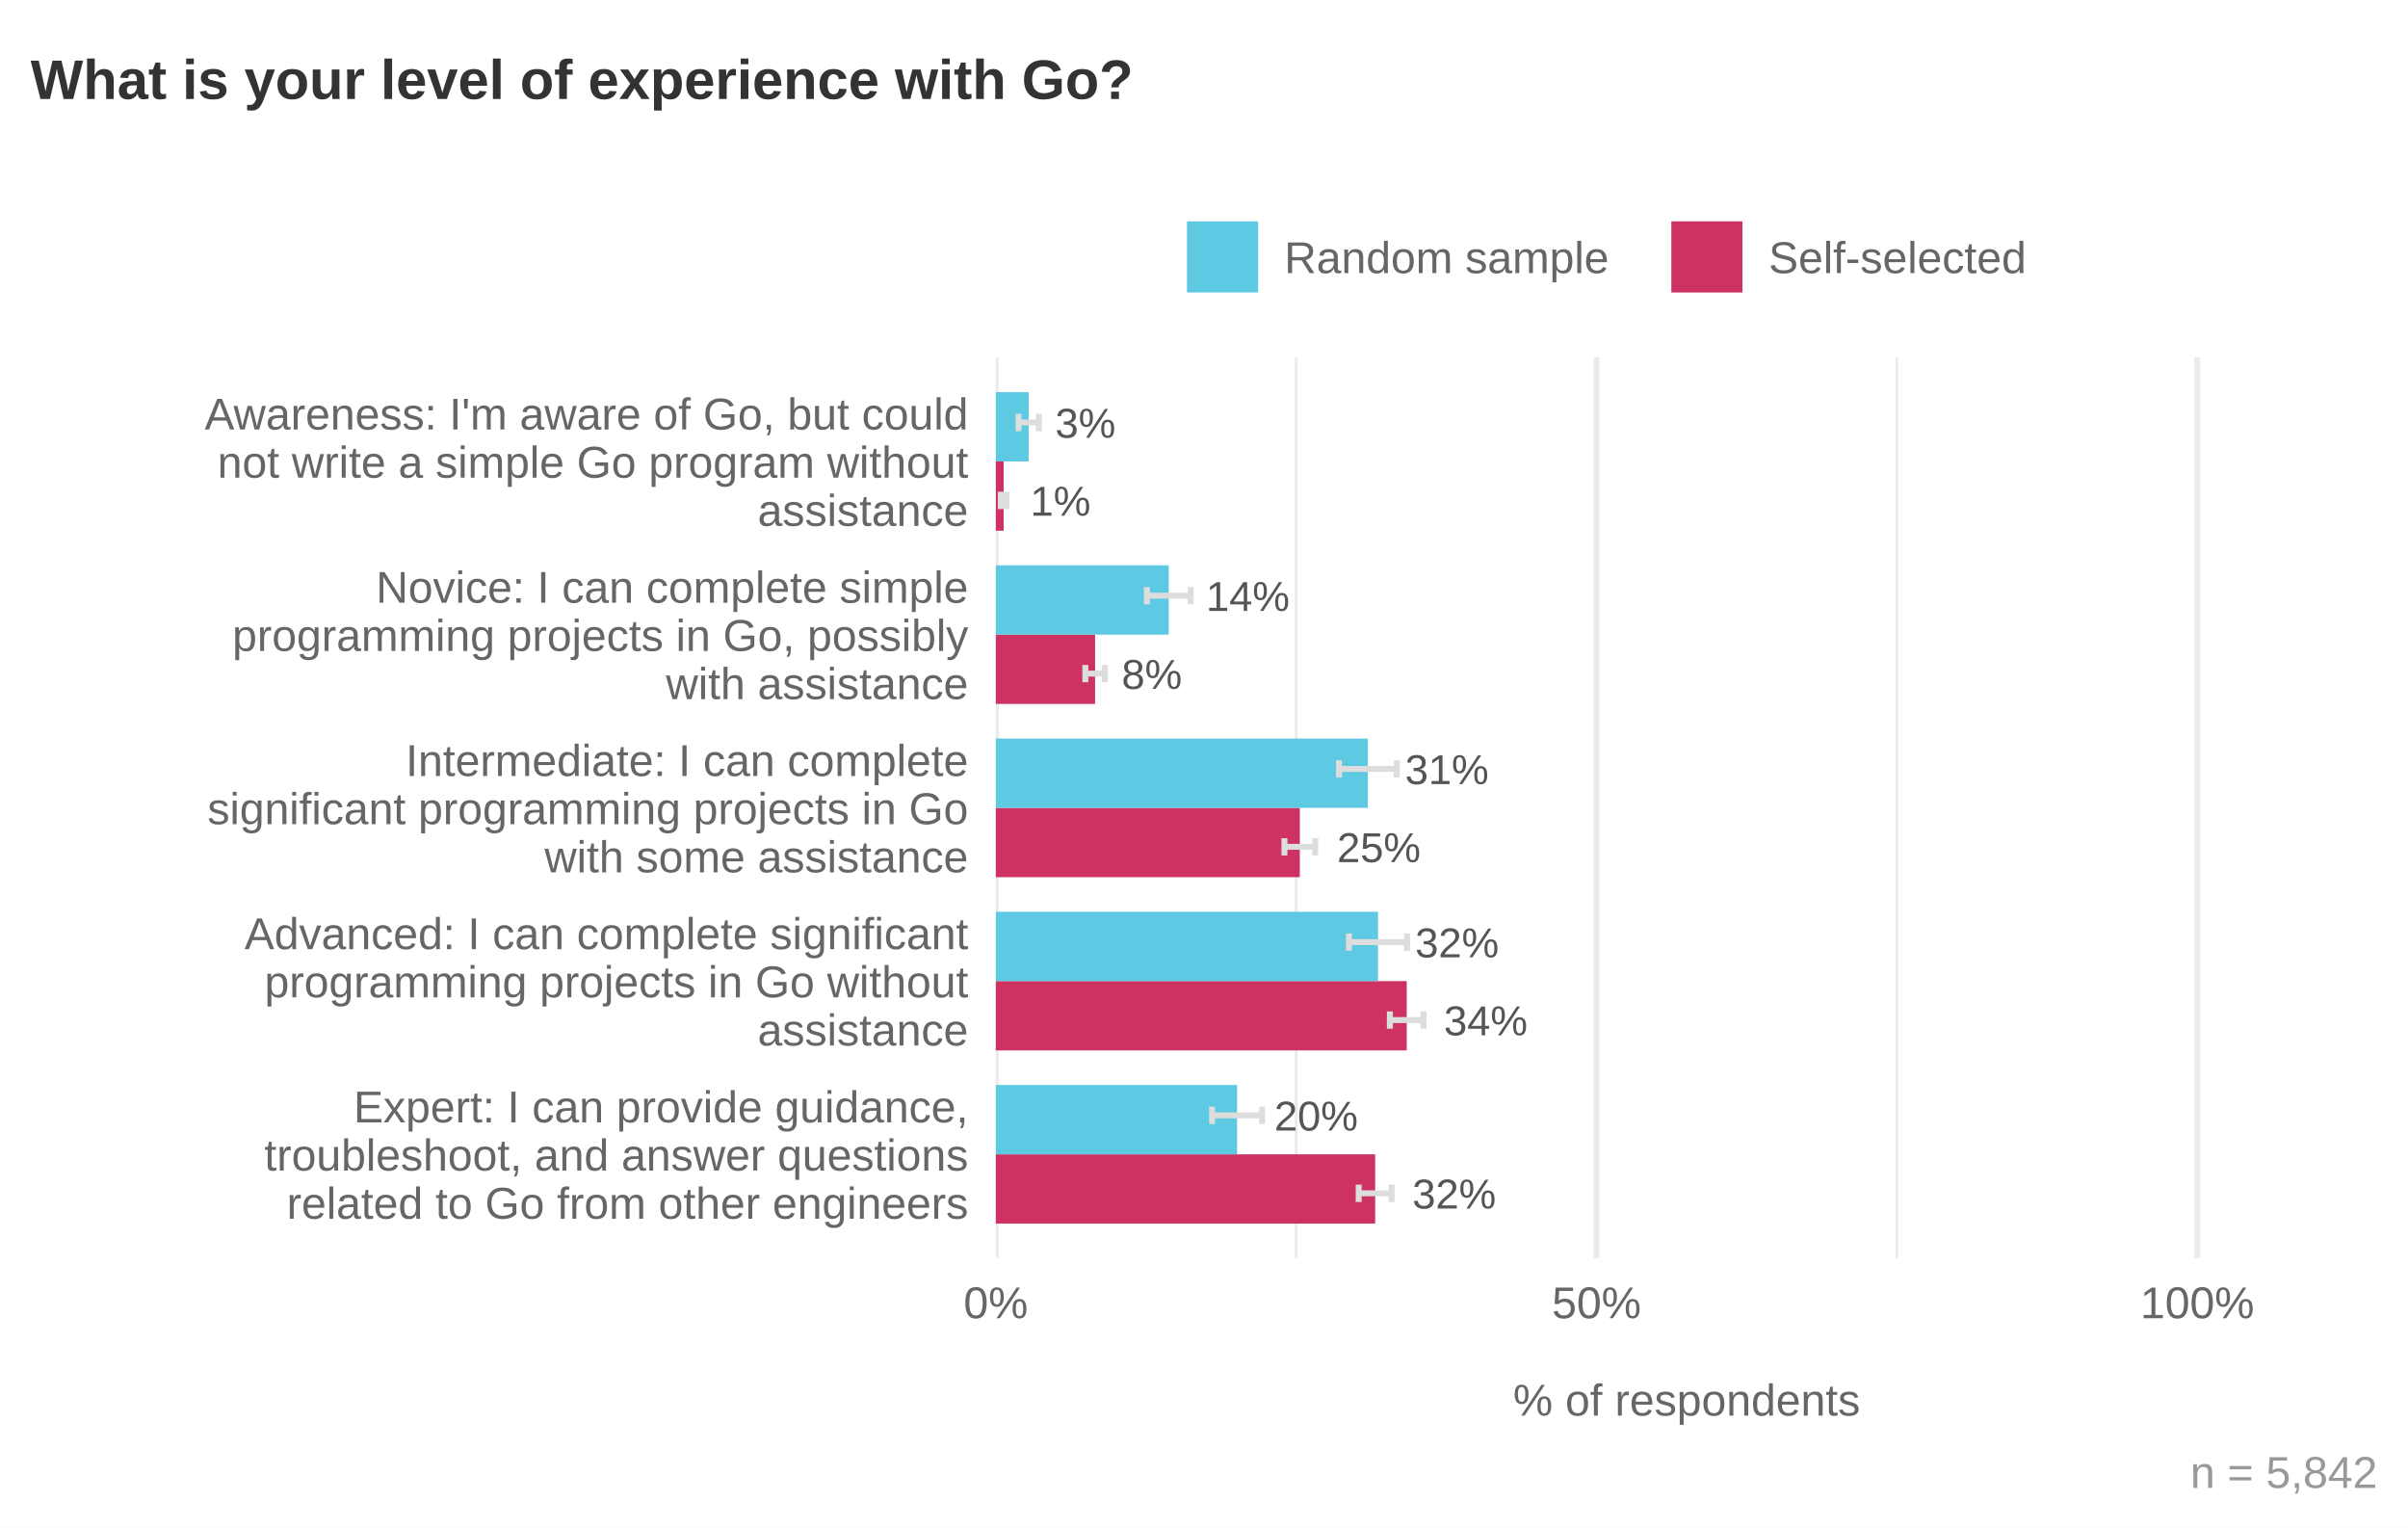
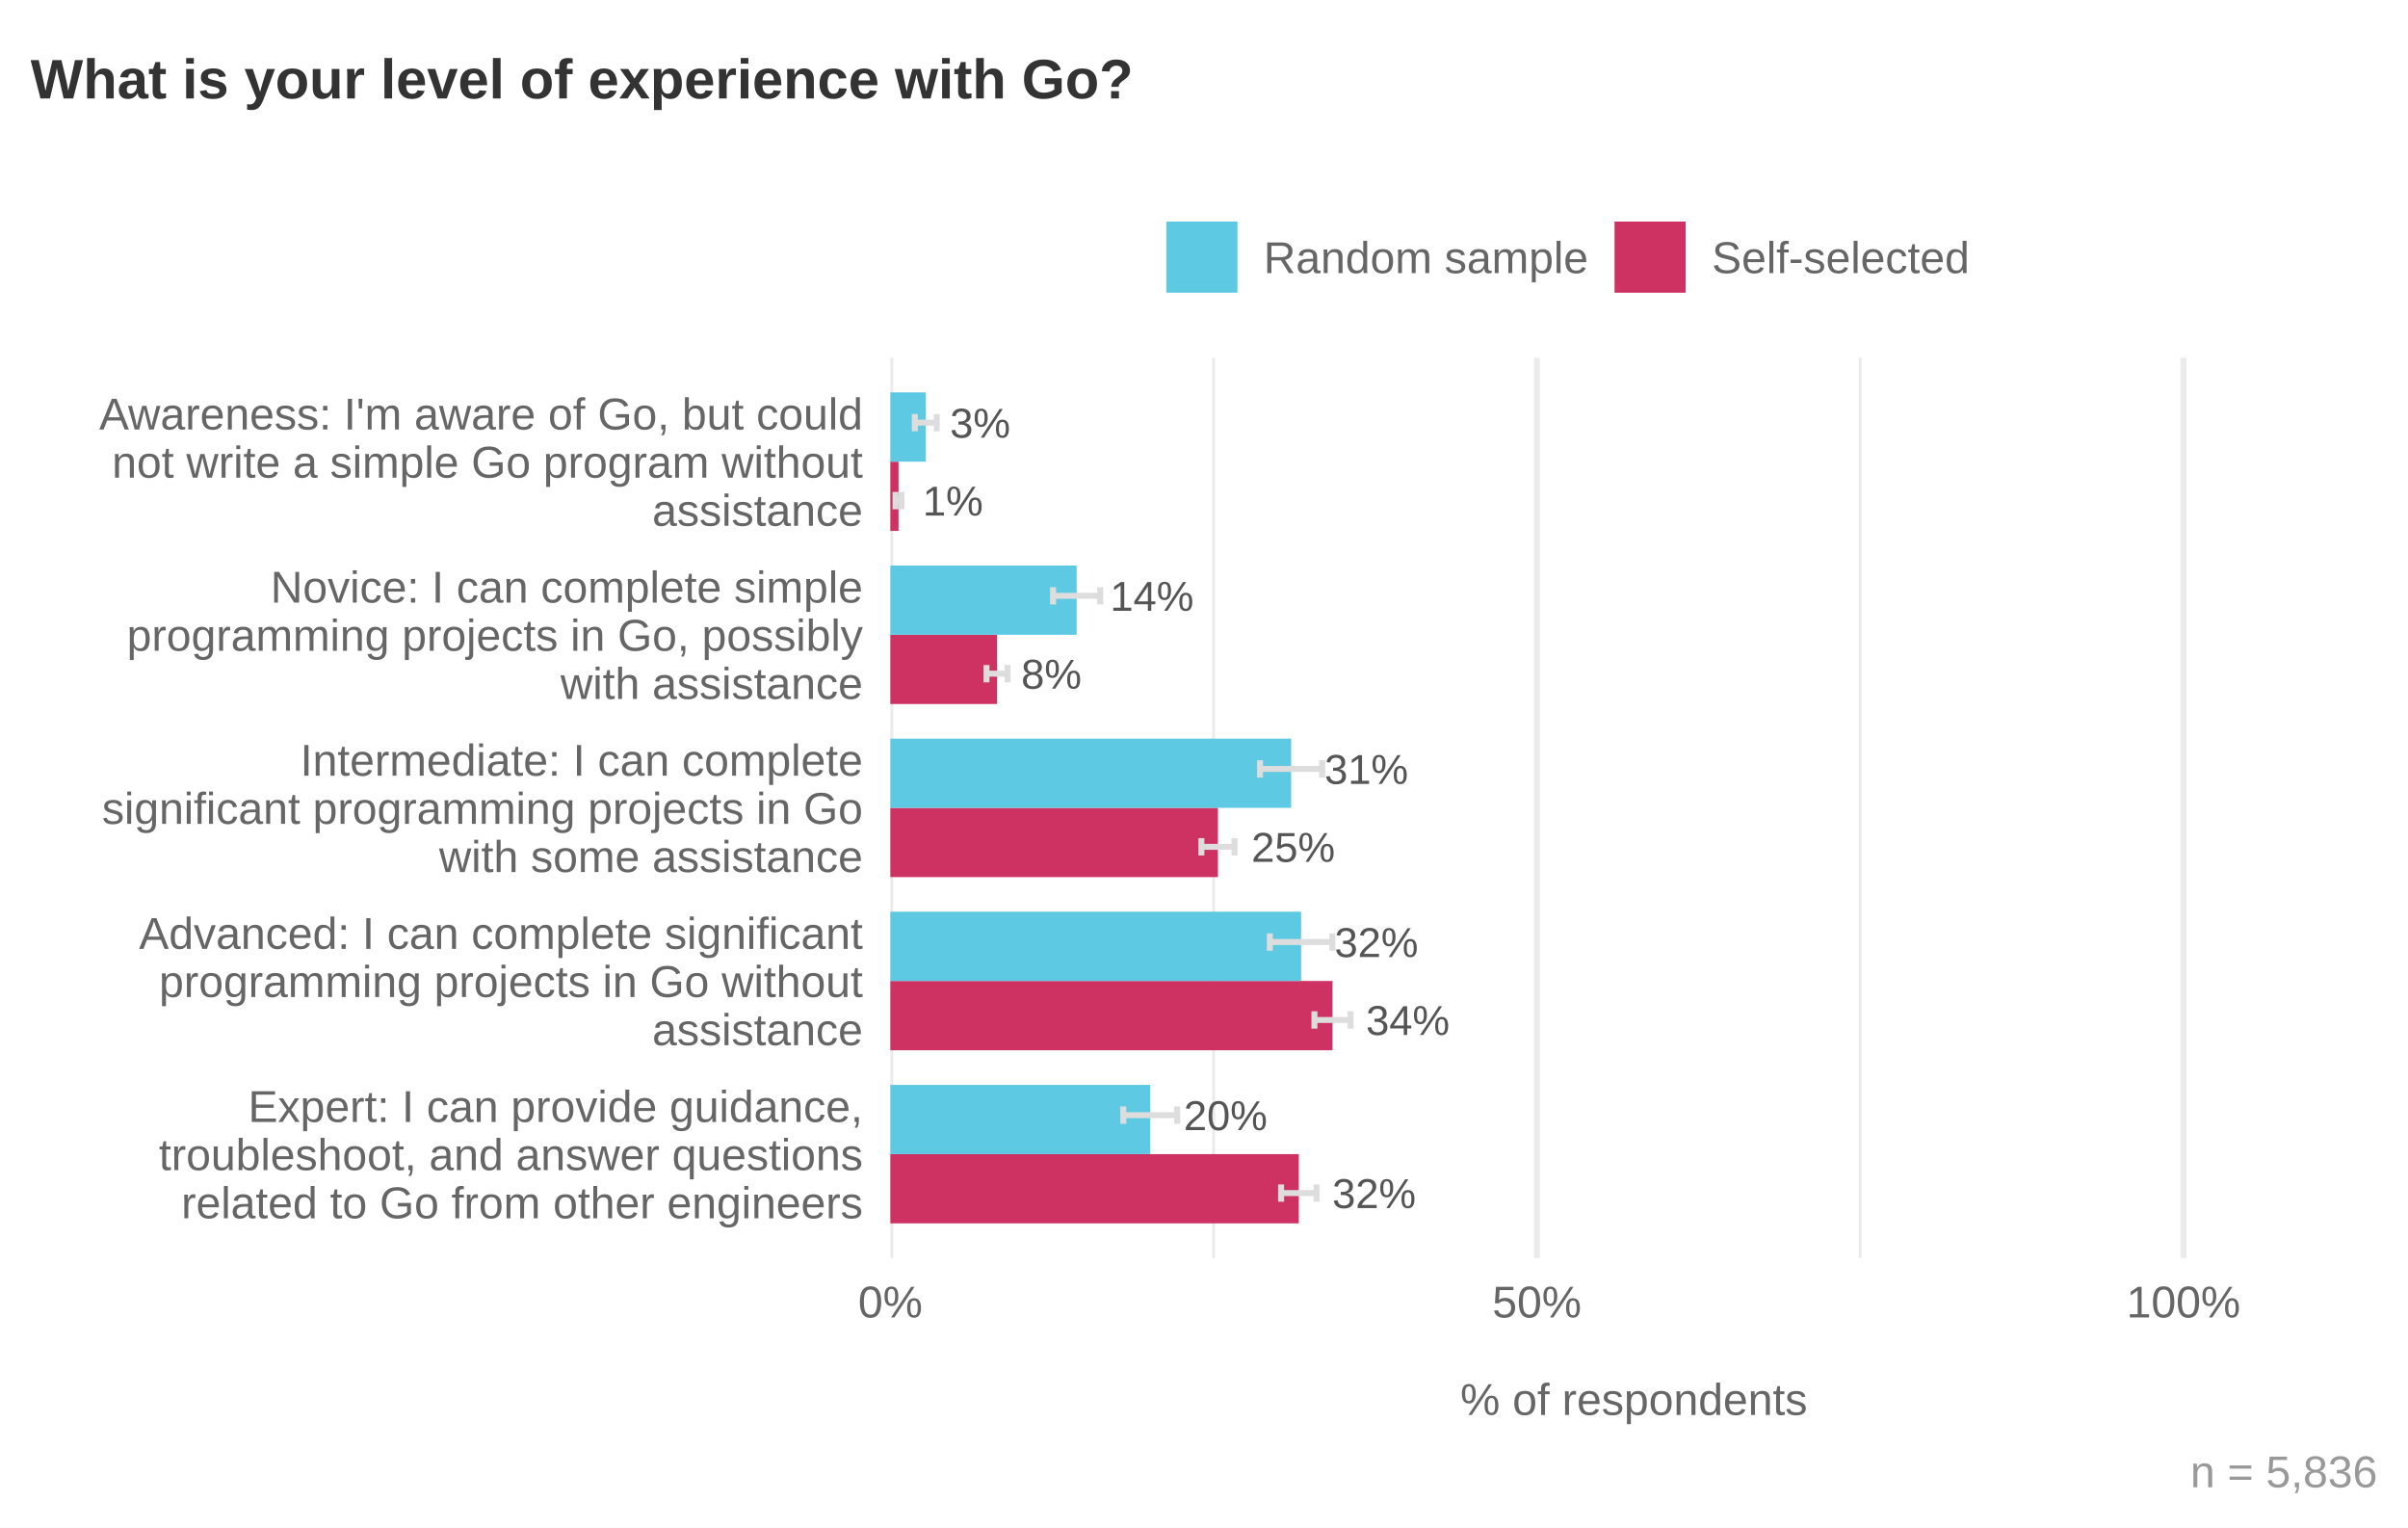
<svg xmlns="http://www.w3.org/2000/svg" class="svglite" width="432.00pt" height="274.02pt" viewBox="0 0 432.00 274.02">
  <defs>
    <style type="text/css">
    .svglite line, .svglite polyline, .svglite polygon, .svglite path, .svglite rect, .svglite circle {
      fill: none;
      stroke: #000000;
      stroke-linecap: round;
      stroke-linejoin: round;
      stroke-miterlimit: 10.00;
    }
    .svglite text {
      white-space: pre;
    }
  </style>
  </defs>
  <rect width="100%" height="100%" style="stroke: none; fill: #FFFFFF;" />
  <defs>
    <clipPath id="cpMC4wMHw0MzIuMDB8MC4wMHwyNzQuMDI=">
      <rect x="0.00" y="0.00" width="432.00" height="274.02" />
    </clipPath>
  </defs>
  <g clip-path="url(#cpMC4wMHw0MzIuMDB8MC4wMHwyNzQuMDI=)">
</g>
  <defs>
-     <clipPath id="cpMTc4LjY1fDQyNi41Mnw2NC4xMnwyMjUuNjg=">
-       <rect x="178.65" y="64.12" width="247.87" height="161.55" />
+     <clipPath id="cpMTU5LjczfDQyNi41Mnw2NC4xN3wyMjUuNjM=">
+       <rect x="159.73" y="64.17" width="266.79" height="161.47" />
    </clipPath>
  </defs>
-   <g clip-path="url(#cpMTc4LjY1fDQyNi41Mnw2NC4xMnwyMjUuNjg=)">
-     <polyline points="232.53,225.68 232.53,64.12 " style="stroke-width: 0.53; stroke: #EBEBEB; stroke-linecap: butt;" />
-     <polyline points="340.30,225.68 340.30,64.12 " style="stroke-width: 0.53; stroke: #EBEBEB; stroke-linecap: butt;" />
-     <polyline points="178.65,225.68 178.65,64.12 " style="stroke-width: 1.07; stroke: #EBEBEB; stroke-linecap: butt;" />
-     <polyline points="286.42,225.68 286.42,64.12 " style="stroke-width: 1.07; stroke: #EBEBEB; stroke-linecap: butt;" />
-     <polyline points="394.19,225.68 394.19,64.12 " style="stroke-width: 1.07; stroke: #EBEBEB; stroke-linecap: butt;" />
-     <rect x="178.65" y="82.76" width="1.41" height="12.43" style="stroke-width: 1.07; stroke: none; stroke-linecap: square; stroke-linejoin: miter; fill: #CE3262;" />
-     <rect x="178.65" y="113.83" width="17.81" height="12.43" style="stroke-width: 1.07; stroke: none; stroke-linecap: square; stroke-linejoin: miter; fill: #CE3262;" />
-     <rect x="178.65" y="144.90" width="54.54" height="12.43" style="stroke-width: 1.07; stroke: none; stroke-linecap: square; stroke-linejoin: miter; fill: #CE3262;" />
-     <rect x="178.65" y="175.97" width="73.72" height="12.43" style="stroke-width: 1.07; stroke: none; stroke-linecap: square; stroke-linejoin: miter; fill: #CE3262;" />
-     <rect x="178.65" y="207.04" width="68.06" height="12.43" style="stroke-width: 1.07; stroke: none; stroke-linecap: square; stroke-linejoin: miter; fill: #CE3262;" />
-     <rect x="178.65" y="70.34" width="5.90" height="12.43" style="stroke-width: 1.07; stroke: none; stroke-linecap: square; stroke-linejoin: miter; fill: #5DC9E2;" />
-     <rect x="178.65" y="101.40" width="31.03" height="12.43" style="stroke-width: 1.07; stroke: none; stroke-linecap: square; stroke-linejoin: miter; fill: #5DC9E2;" />
-     <rect x="178.65" y="132.47" width="66.75" height="12.43" style="stroke-width: 1.07; stroke: none; stroke-linecap: square; stroke-linejoin: miter; fill: #5DC9E2;" />
-     <rect x="178.65" y="163.54" width="68.57" height="12.43" style="stroke-width: 1.07; stroke: none; stroke-linecap: square; stroke-linejoin: miter; fill: #5DC9E2;" />
-     <rect x="178.65" y="194.61" width="43.29" height="12.43" style="stroke-width: 1.07; stroke: none; stroke-linecap: square; stroke-linejoin: miter; fill: #5DC9E2;" />
-     <polyline points="180.58,91.31 180.58,88.20 " style="stroke-width: 1.07; stroke: #DDDDDD; stroke-linecap: butt;" />
-     <polyline points="180.58,89.75 179.55,89.75 " style="stroke-width: 1.07; stroke: #DDDDDD; stroke-linecap: butt;" />
-     <polyline points="179.55,91.31 179.55,88.20 " style="stroke-width: 1.07; stroke: #DDDDDD; stroke-linecap: butt;" />
-     <polyline points="198.21,122.37 198.21,119.27 " style="stroke-width: 1.07; stroke: #DDDDDD; stroke-linecap: butt;" />
-     <polyline points="198.21,120.82 194.71,120.82 " style="stroke-width: 1.07; stroke: #DDDDDD; stroke-linecap: butt;" />
-     <polyline points="194.71,122.37 194.71,119.27 " style="stroke-width: 1.07; stroke: #DDDDDD; stroke-linecap: butt;" />
-     <polyline points="235.96,153.44 235.96,150.34 " style="stroke-width: 1.07; stroke: #DDDDDD; stroke-linecap: butt;" />
-     <polyline points="235.96,151.89 230.43,151.89 " style="stroke-width: 1.07; stroke: #DDDDDD; stroke-linecap: butt;" />
-     <polyline points="230.43,153.44 230.43,150.34 " style="stroke-width: 1.07; stroke: #DDDDDD; stroke-linecap: butt;" />
-     <polyline points="255.38,184.51 255.38,181.40 " style="stroke-width: 1.07; stroke: #DDDDDD; stroke-linecap: butt;" />
-     <polyline points="255.38,182.96 249.35,182.96 " style="stroke-width: 1.07; stroke: #DDDDDD; stroke-linecap: butt;" />
-     <polyline points="249.35,184.51 249.35,181.40 " style="stroke-width: 1.07; stroke: #DDDDDD; stroke-linecap: butt;" />
-     <polyline points="249.66,215.58 249.66,212.47 " style="stroke-width: 1.07; stroke: #DDDDDD; stroke-linecap: butt;" />
-     <polyline points="249.66,214.03 243.75,214.03 " style="stroke-width: 1.07; stroke: #DDDDDD; stroke-linecap: butt;" />
-     <polyline points="243.75,215.58 243.75,212.47 " style="stroke-width: 1.07; stroke: #DDDDDD; stroke-linecap: butt;" />
-     <polyline points="186.38,77.33 186.38,74.22 " style="stroke-width: 1.07; stroke: #DDDDDD; stroke-linecap: butt;" />
-     <polyline points="186.38,75.77 182.73,75.77 " style="stroke-width: 1.07; stroke: #DDDDDD; stroke-linecap: butt;" />
-     <polyline points="182.73,77.33 182.73,74.22 " style="stroke-width: 1.07; stroke: #DDDDDD; stroke-linecap: butt;" />
-     <polyline points="213.61,108.39 213.61,105.29 " style="stroke-width: 1.07; stroke: #DDDDDD; stroke-linecap: butt;" />
-     <polyline points="213.61,106.84 205.75,106.84 " style="stroke-width: 1.07; stroke: #DDDDDD; stroke-linecap: butt;" />
-     <polyline points="205.75,108.39 205.75,105.29 " style="stroke-width: 1.07; stroke: #DDDDDD; stroke-linecap: butt;" />
-     <polyline points="250.58,139.46 250.58,136.36 " style="stroke-width: 1.07; stroke: #DDDDDD; stroke-linecap: butt;" />
-     <polyline points="250.58,137.91 240.22,137.91 " style="stroke-width: 1.07; stroke: #DDDDDD; stroke-linecap: butt;" />
-     <polyline points="240.22,139.46 240.22,136.36 " style="stroke-width: 1.07; stroke: #DDDDDD; stroke-linecap: butt;" />
-     <polyline points="252.43,170.53 252.43,167.42 " style="stroke-width: 1.07; stroke: #DDDDDD; stroke-linecap: butt;" />
-     <polyline points="252.43,168.98 242.00,168.98 " style="stroke-width: 1.07; stroke: #DDDDDD; stroke-linecap: butt;" />
-     <polyline points="242.00,170.53 242.00,167.42 " style="stroke-width: 1.07; stroke: #DDDDDD; stroke-linecap: butt;" />
-     <polyline points="226.42,201.60 226.42,198.49 " style="stroke-width: 1.07; stroke: #DDDDDD; stroke-linecap: butt;" />
-     <polyline points="226.42,200.05 217.45,200.05 " style="stroke-width: 1.07; stroke: #DDDDDD; stroke-linecap: butt;" />
-     <polyline points="217.45,201.60 217.45,198.49 " style="stroke-width: 1.07; stroke: #DDDDDD; stroke-linecap: butt;" />
-     <text x="184.83" y="92.49" style="font-size: 7.50px;fill: #555555; font-family: &quot;Arial&quot;;" textLength="11.90px" lengthAdjust="spacingAndGlyphs">1%</text>
-     <text x="201.22" y="123.56" style="font-size: 7.50px;fill: #555555; font-family: &quot;Arial&quot;;" textLength="11.90px" lengthAdjust="spacingAndGlyphs">8%</text>
-     <text x="239.86" y="154.63" style="font-size: 7.50px;fill: #555555; font-family: &quot;Arial&quot;;" textLength="16.68px" lengthAdjust="spacingAndGlyphs">25%</text>
-     <text x="259.04" y="185.69" style="font-size: 7.50px;fill: #555555; font-family: &quot;Arial&quot;;" textLength="16.68px" lengthAdjust="spacingAndGlyphs">34%</text>
-     <text x="253.38" y="216.76" style="font-size: 7.50px;fill: #555555; font-family: &quot;Arial&quot;;" textLength="16.68px" lengthAdjust="spacingAndGlyphs">32%</text>
-     <text x="189.31" y="78.51" style="font-size: 7.50px;fill: #555555; font-family: &quot;Arial&quot;;" textLength="11.90px" lengthAdjust="spacingAndGlyphs">3%</text>
-     <text x="216.35" y="109.58" style="font-size: 7.50px;fill: #555555; font-family: &quot;Arial&quot;;" textLength="16.68px" lengthAdjust="spacingAndGlyphs">14%</text>
-     <text x="252.07" y="140.64" style="font-size: 7.50px;fill: #555555; font-family: &quot;Arial&quot;;" textLength="16.68px" lengthAdjust="spacingAndGlyphs">31%</text>
-     <text x="253.89" y="171.71" style="font-size: 7.50px;fill: #555555; font-family: &quot;Arial&quot;;" textLength="16.68px" lengthAdjust="spacingAndGlyphs">32%</text>
-     <text x="228.61" y="202.78" style="font-size: 7.50px;fill: #555555; font-family: &quot;Arial&quot;;" textLength="16.68px" lengthAdjust="spacingAndGlyphs">20%</text>
+   <g clip-path="url(#cpMTU5LjczfDQyNi41Mnw2NC4xN3wyMjUuNjM=)">
+     <polyline points="217.73,225.63 217.73,64.17 " style="stroke-width: 0.53; stroke: #EBEBEB; stroke-linecap: butt;" />
+     <polyline points="333.72,225.63 333.72,64.17 " style="stroke-width: 0.53; stroke: #EBEBEB; stroke-linecap: butt;" />
+     <polyline points="159.73,225.63 159.73,64.17 " style="stroke-width: 1.07; stroke: #EBEBEB; stroke-linecap: butt;" />
+     <polyline points="275.72,225.63 275.72,64.17 " style="stroke-width: 1.07; stroke: #EBEBEB; stroke-linecap: butt;" />
+     <polyline points="391.72,225.63 391.72,64.17 " style="stroke-width: 1.07; stroke: #EBEBEB; stroke-linecap: butt;" />
+     <rect x="159.73" y="82.80" width="1.47" height="12.42" style="stroke-width: 1.07; stroke: none; stroke-linecap: butt; stroke-linejoin: miter; fill: #CE3262;" />
+     <rect x="159.73" y="113.85" width="19.14" height="12.42" style="stroke-width: 1.07; stroke: none; stroke-linecap: butt; stroke-linejoin: miter; fill: #CE3262;" />
+     <rect x="159.73" y="144.90" width="58.77" height="12.42" style="stroke-width: 1.07; stroke: none; stroke-linecap: butt; stroke-linejoin: miter; fill: #CE3262;" />
+     <rect x="159.73" y="175.95" width="79.33" height="12.42" style="stroke-width: 1.07; stroke: none; stroke-linecap: butt; stroke-linejoin: miter; fill: #CE3262;" />
+     <rect x="159.73" y="207.00" width="73.28" height="12.42" style="stroke-width: 1.07; stroke: none; stroke-linecap: butt; stroke-linejoin: miter; fill: #CE3262;" />
+     <rect x="159.73" y="70.38" width="6.36" height="12.42" style="stroke-width: 1.07; stroke: none; stroke-linecap: butt; stroke-linejoin: miter; fill: #5DC9E2;" />
+     <rect x="159.73" y="101.43" width="33.42" height="12.42" style="stroke-width: 1.07; stroke: none; stroke-linecap: butt; stroke-linejoin: miter; fill: #5DC9E2;" />
+     <rect x="159.73" y="132.48" width="71.90" height="12.42" style="stroke-width: 1.07; stroke: none; stroke-linecap: butt; stroke-linejoin: miter; fill: #5DC9E2;" />
+     <rect x="159.73" y="163.53" width="73.69" height="12.42" style="stroke-width: 1.07; stroke: none; stroke-linecap: butt; stroke-linejoin: miter; fill: #5DC9E2;" />
+     <rect x="159.73" y="194.58" width="46.63" height="12.42" style="stroke-width: 1.07; stroke: none; stroke-linecap: butt; stroke-linejoin: miter; fill: #5DC9E2;" />
+     <polyline points="161.74,91.34 161.74,88.23 " style="stroke-width: 1.07; stroke: #DDDDDD; stroke-linecap: butt;" />
+     <polyline points="161.74,89.78 160.66,89.78 " style="stroke-width: 1.07; stroke: #DDDDDD; stroke-linecap: butt;" />
+     <polyline points="160.66,91.34 160.66,88.23 " style="stroke-width: 1.07; stroke: #DDDDDD; stroke-linecap: butt;" />
+     <polyline points="180.75,122.39 180.75,119.28 " style="stroke-width: 1.07; stroke: #DDDDDD; stroke-linecap: butt;" />
+     <polyline points="180.75,120.83 176.98,120.83 " style="stroke-width: 1.07; stroke: #DDDDDD; stroke-linecap: butt;" />
+     <polyline points="176.98,122.39 176.98,119.28 " style="stroke-width: 1.07; stroke: #DDDDDD; stroke-linecap: butt;" />
+     <polyline points="221.48,153.44 221.48,150.33 " style="stroke-width: 1.07; stroke: #DDDDDD; stroke-linecap: butt;" />
+     <polyline points="221.48,151.89 215.53,151.89 " style="stroke-width: 1.07; stroke: #DDDDDD; stroke-linecap: butt;" />
+     <polyline points="215.53,153.44 215.53,150.33 " style="stroke-width: 1.07; stroke: #DDDDDD; stroke-linecap: butt;" />
+     <polyline points="242.30,184.49 242.30,181.38 " style="stroke-width: 1.07; stroke: #DDDDDD; stroke-linecap: butt;" />
+     <polyline points="242.30,182.94 235.81,182.94 " style="stroke-width: 1.07; stroke: #DDDDDD; stroke-linecap: butt;" />
+     <polyline points="235.81,184.49 235.81,181.38 " style="stroke-width: 1.07; stroke: #DDDDDD; stroke-linecap: butt;" />
+     <polyline points="236.19,215.54 236.19,212.44 " style="stroke-width: 1.07; stroke: #DDDDDD; stroke-linecap: butt;" />
+     <polyline points="236.19,213.99 229.83,213.99 " style="stroke-width: 1.07; stroke: #DDDDDD; stroke-linecap: butt;" />
+     <polyline points="229.83,215.54 229.83,212.44 " style="stroke-width: 1.07; stroke: #DDDDDD; stroke-linecap: butt;" />
+     <polyline points="168.05,77.36 168.05,74.26 " style="stroke-width: 1.07; stroke: #DDDDDD; stroke-linecap: butt;" />
+     <polyline points="168.05,75.81 164.12,75.81 " style="stroke-width: 1.07; stroke: #DDDDDD; stroke-linecap: butt;" />
+     <polyline points="164.12,77.36 164.12,74.26 " style="stroke-width: 1.07; stroke: #DDDDDD; stroke-linecap: butt;" />
+     <polyline points="197.38,108.41 197.38,105.31 " style="stroke-width: 1.07; stroke: #DDDDDD; stroke-linecap: butt;" />
+     <polyline points="197.38,106.86 188.92,106.86 " style="stroke-width: 1.07; stroke: #DDDDDD; stroke-linecap: butt;" />
+     <polyline points="188.92,108.41 188.92,105.31 " style="stroke-width: 1.07; stroke: #DDDDDD; stroke-linecap: butt;" />
+     <polyline points="237.20,139.47 237.20,136.36 " style="stroke-width: 1.07; stroke: #DDDDDD; stroke-linecap: butt;" />
+     <polyline points="237.20,137.91 226.05,137.91 " style="stroke-width: 1.07; stroke: #DDDDDD; stroke-linecap: butt;" />
+     <polyline points="226.05,139.47 226.05,136.36 " style="stroke-width: 1.07; stroke: #DDDDDD; stroke-linecap: butt;" />
+     <polyline points="239.03,170.52 239.03,167.41 " style="stroke-width: 1.07; stroke: #DDDDDD; stroke-linecap: butt;" />
+     <polyline points="239.03,168.96 227.81,168.96 " style="stroke-width: 1.07; stroke: #DDDDDD; stroke-linecap: butt;" />
+     <polyline points="227.81,170.52 227.81,167.41 " style="stroke-width: 1.07; stroke: #DDDDDD; stroke-linecap: butt;" />
+     <polyline points="211.19,201.57 211.19,198.46 " style="stroke-width: 1.07; stroke: #DDDDDD; stroke-linecap: butt;" />
+     <polyline points="211.19,200.02 201.52,200.02 " style="stroke-width: 1.07; stroke: #DDDDDD; stroke-linecap: butt;" />
+     <polyline points="201.52,201.57 201.52,198.46 " style="stroke-width: 1.07; stroke: #DDDDDD; stroke-linecap: butt;" />
+     <text x="165.53" y="92.47" style="font-size: 7.50px;fill: #555555; font-family: &quot;Arial&quot;;" textLength="10.84px" lengthAdjust="spacingAndGlyphs">1%</text>
+     <text x="183.20" y="123.52" style="font-size: 7.50px;fill: #555555; font-family: &quot;Arial&quot;;" textLength="10.84px" lengthAdjust="spacingAndGlyphs">8%</text>
+     <text x="224.50" y="154.58" style="font-size: 7.50px;fill: #555555; font-family: &quot;Arial&quot;;" textLength="15.00px" lengthAdjust="spacingAndGlyphs">25%</text>
+     <text x="245.06" y="185.63" style="font-size: 7.50px;fill: #555555; font-family: &quot;Arial&quot;;" textLength="15.00px" lengthAdjust="spacingAndGlyphs">34%</text>
+     <text x="239.01" y="216.68" style="font-size: 7.50px;fill: #555555; font-family: &quot;Arial&quot;;" textLength="15.00px" lengthAdjust="spacingAndGlyphs">32%</text>
+     <text x="170.42" y="78.50" style="font-size: 7.50px;fill: #555555; font-family: &quot;Arial&quot;;" textLength="10.84px" lengthAdjust="spacingAndGlyphs">3%</text>
+     <text x="199.15" y="109.55" style="font-size: 7.50px;fill: #555555; font-family: &quot;Arial&quot;;" textLength="15.00px" lengthAdjust="spacingAndGlyphs">14%</text>
+     <text x="237.63" y="140.60" style="font-size: 7.50px;fill: #555555; font-family: &quot;Arial&quot;;" textLength="15.00px" lengthAdjust="spacingAndGlyphs">31%</text>
+     <text x="239.42" y="171.65" style="font-size: 7.50px;fill: #555555; font-family: &quot;Arial&quot;;" textLength="15.00px" lengthAdjust="spacingAndGlyphs">32%</text>
+     <text x="212.36" y="202.70" style="font-size: 7.50px;fill: #555555; font-family: &quot;Arial&quot;;" textLength="15.00px" lengthAdjust="spacingAndGlyphs">20%</text>
  </g>
  <g clip-path="url(#cpMC4wMHw0MzIuMDB8MC4wMHwyNzQuMDI=)">
-     <text x="173.72" y="201.31" text-anchor="end" style="font-size: 8.00px;fill: #666666; font-family: &quot;Arial&quot;;" textLength="125.14px" lengthAdjust="spacingAndGlyphs">Expert: I can provide guidance,</text>
-     <text x="173.72" y="209.95" text-anchor="end" style="font-size: 8.00px;fill: #666666; font-family: &quot;Arial&quot;;" textLength="143.47px" lengthAdjust="spacingAndGlyphs">troubleshoot, and answer questions</text>
-     <text x="173.72" y="218.59" text-anchor="end" style="font-size: 8.00px;fill: #666666; font-family: &quot;Arial&quot;;" textLength="139.76px" lengthAdjust="spacingAndGlyphs">related to Go from other engineers</text>
-     <text x="173.72" y="170.24" text-anchor="end" style="font-size: 8.00px;fill: #666666; font-family: &quot;Arial&quot;;" textLength="147.79px" lengthAdjust="spacingAndGlyphs">Advanced: I can complete significant</text>
-     <text x="173.72" y="178.88" text-anchor="end" style="font-size: 8.00px;fill: #666666; font-family: &quot;Arial&quot;;" textLength="144.89px" lengthAdjust="spacingAndGlyphs">programming projects in Go without</text>
-     <text x="173.72" y="187.52" text-anchor="end" style="font-size: 8.00px;fill: #666666; font-family: &quot;Arial&quot;;" textLength="42.07px" lengthAdjust="spacingAndGlyphs">assistance</text>
-     <text x="173.72" y="139.18" text-anchor="end" style="font-size: 8.00px;fill: #666666; font-family: &quot;Arial&quot;;" textLength="116.05px" lengthAdjust="spacingAndGlyphs">Intermediate: I can complete</text>
-     <text x="173.72" y="147.82" text-anchor="end" style="font-size: 8.00px;fill: #666666; font-family: &quot;Arial&quot;;" textLength="156.12px" lengthAdjust="spacingAndGlyphs">significant programming projects in Go</text>
-     <text x="173.72" y="156.46" text-anchor="end" style="font-size: 8.00px;fill: #666666; font-family: &quot;Arial&quot;;" textLength="85.91px" lengthAdjust="spacingAndGlyphs">with some assistance</text>
-     <text x="173.72" y="108.11" text-anchor="end" style="font-size: 8.00px;fill: #666666; font-family: &quot;Arial&quot;;" textLength="120.54px" lengthAdjust="spacingAndGlyphs">Novice: I can complete simple</text>
-     <text x="173.72" y="116.75" text-anchor="end" style="font-size: 8.00px;fill: #666666; font-family: &quot;Arial&quot;;" textLength="149.92px" lengthAdjust="spacingAndGlyphs">programming projects in Go, possibly</text>
-     <text x="173.72" y="125.39" text-anchor="end" style="font-size: 8.00px;fill: #666666; font-family: &quot;Arial&quot;;" textLength="61.59px" lengthAdjust="spacingAndGlyphs">with assistance</text>
-     <text x="173.72" y="77.04" text-anchor="end" style="font-size: 8.00px;fill: #666666; font-family: &quot;Arial&quot;;" textLength="153.95px" lengthAdjust="spacingAndGlyphs">Awareness: I'm aware of Go, but could</text>
-     <text x="173.72" y="85.68" text-anchor="end" style="font-size: 8.00px;fill: #666666; font-family: &quot;Arial&quot;;" textLength="155.12px" lengthAdjust="spacingAndGlyphs">not write a simple Go program without</text>
-     <text x="173.72" y="94.32" text-anchor="end" style="font-size: 8.00px;fill: #666666; font-family: &quot;Arial&quot;;" textLength="42.07px" lengthAdjust="spacingAndGlyphs">assistance</text>
-     <text x="178.65" y="236.44" text-anchor="middle" style="font-size: 8.00px;fill: #666666; font-family: &quot;Arial&quot;;" textLength="12.69px" lengthAdjust="spacingAndGlyphs">0%</text>
-     <text x="286.42" y="236.44" text-anchor="middle" style="font-size: 8.00px;fill: #666666; font-family: &quot;Arial&quot;;" textLength="17.78px" lengthAdjust="spacingAndGlyphs">50%</text>
-     <text x="394.19" y="236.44" text-anchor="middle" style="font-size: 8.00px;fill: #666666; font-family: &quot;Arial&quot;;" textLength="22.87px" lengthAdjust="spacingAndGlyphs">100%</text>
-     <text x="302.59" y="253.90" text-anchor="middle" style="font-size: 8.00px;fill: #666666; font-family: &quot;Arial&quot;;" textLength="70.03px" lengthAdjust="spacingAndGlyphs">% of respondents</text>
-     <rect x="212.95" y="39.70" width="12.76" height="12.76" style="stroke-width: 1.07; stroke: none; stroke-linecap: square; stroke-linejoin: miter; fill: #5DC9E2;" />
-     <rect x="299.84" y="39.70" width="12.76" height="12.76" style="stroke-width: 1.07; stroke: none; stroke-linecap: square; stroke-linejoin: miter; fill: #CE3262;" />
-     <text x="230.40" y="48.99" style="font-size: 8.00px;fill: #666666; font-family: &quot;Arial&quot;;" textLength="64.75px" lengthAdjust="spacingAndGlyphs">Random sample</text>
-     <text x="317.29" y="48.99" style="font-size: 8.00px;fill: #666666; font-family: &quot;Arial&quot;;" textLength="51.27px" lengthAdjust="spacingAndGlyphs">Self-selected</text>
-     <text x="5.48" y="17.75" style="font-size: 10.00px; font-weight: bold;fill: #333333; font-family: &quot;Arial&quot;;" textLength="234.63px" lengthAdjust="spacingAndGlyphs">What is your level of experience with Go?</text>
-     <text x="426.52" y="266.87" text-anchor="end" style="font-size: 8.00px;fill: #999999; font-family: &quot;Arial&quot;;" textLength="42.30px" lengthAdjust="spacingAndGlyphs">n =  5,842</text>
+     <text x="154.80" y="201.23" text-anchor="end" style="font-size: 8.00px;fill: #666666; font-family: &quot;Arial&quot;;" textLength="110.33px" lengthAdjust="spacingAndGlyphs">Expert: I can provide guidance,</text>
+     <text x="154.80" y="209.87" text-anchor="end" style="font-size: 8.00px;fill: #666666; font-family: &quot;Arial&quot;;" textLength="126.34px" lengthAdjust="spacingAndGlyphs">troubleshoot, and answer questions</text>
+     <text x="154.80" y="218.51" text-anchor="end" style="font-size: 8.00px;fill: #666666; font-family: &quot;Arial&quot;;" textLength="122.32px" lengthAdjust="spacingAndGlyphs">related to Go from other engineers</text>
+     <text x="154.80" y="170.18" text-anchor="end" style="font-size: 8.00px;fill: #666666; font-family: &quot;Arial&quot;;" textLength="129.90px" lengthAdjust="spacingAndGlyphs">Advanced: I can complete significant</text>
+     <text x="154.80" y="178.82" text-anchor="end" style="font-size: 8.00px;fill: #666666; font-family: &quot;Arial&quot;;" textLength="126.31px" lengthAdjust="spacingAndGlyphs">programming projects in Go without</text>
+     <text x="154.80" y="187.46" text-anchor="end" style="font-size: 8.00px;fill: #666666; font-family: &quot;Arial&quot;;" textLength="37.81px" lengthAdjust="spacingAndGlyphs">assistance</text>
+     <text x="154.80" y="139.13" text-anchor="end" style="font-size: 8.00px;fill: #666666; font-family: &quot;Arial&quot;;" textLength="100.98px" lengthAdjust="spacingAndGlyphs">Intermediate: I can complete</text>
+     <text x="154.80" y="147.77" text-anchor="end" style="font-size: 8.00px;fill: #666666; font-family: &quot;Arial&quot;;" textLength="136.55px" lengthAdjust="spacingAndGlyphs">significant programming projects in Go</text>
+     <text x="154.80" y="156.41" text-anchor="end" style="font-size: 8.00px;fill: #666666; font-family: &quot;Arial&quot;;" textLength="76.06px" lengthAdjust="spacingAndGlyphs">with some assistance</text>
+     <text x="154.80" y="108.08" text-anchor="end" style="font-size: 8.00px;fill: #666666; font-family: &quot;Arial&quot;;" textLength="106.31px" lengthAdjust="spacingAndGlyphs">Novice: I can complete simple</text>
+     <text x="154.80" y="116.72" text-anchor="end" style="font-size: 8.00px;fill: #666666; font-family: &quot;Arial&quot;;" textLength="132.10px" lengthAdjust="spacingAndGlyphs">programming projects in Go, possibly</text>
+     <text x="154.80" y="125.36" text-anchor="end" style="font-size: 8.00px;fill: #666666; font-family: &quot;Arial&quot;;" textLength="54.27px" lengthAdjust="spacingAndGlyphs">with assistance</text>
+     <text x="154.80" y="77.03" text-anchor="end" style="font-size: 8.00px;fill: #666666; font-family: &quot;Arial&quot;;" textLength="137.18px" lengthAdjust="spacingAndGlyphs">Awareness: I'm aware of Go, but could</text>
+     <text x="154.80" y="85.67" text-anchor="end" style="font-size: 8.00px;fill: #666666; font-family: &quot;Arial&quot;;" textLength="134.76px" lengthAdjust="spacingAndGlyphs">not write a simple Go program without</text>
+     <text x="154.80" y="94.31" text-anchor="end" style="font-size: 8.00px;fill: #666666; font-family: &quot;Arial&quot;;" textLength="37.81px" lengthAdjust="spacingAndGlyphs">assistance</text>
+     <text x="159.73" y="236.30" text-anchor="middle" style="font-size: 8.00px;fill: #666666; font-family: &quot;Arial&quot;;" textLength="11.56px" lengthAdjust="spacingAndGlyphs">0%</text>
+     <text x="275.72" y="236.30" text-anchor="middle" style="font-size: 8.00px;fill: #666666; font-family: &quot;Arial&quot;;" textLength="16.01px" lengthAdjust="spacingAndGlyphs">50%</text>
+     <text x="391.72" y="236.30" text-anchor="middle" style="font-size: 8.00px;fill: #666666; font-family: &quot;Arial&quot;;" textLength="20.46px" lengthAdjust="spacingAndGlyphs">100%</text>
+     <text x="293.12" y="253.78" text-anchor="middle" style="font-size: 8.00px;fill: #666666; font-family: &quot;Arial&quot;;" textLength="62.28px" lengthAdjust="spacingAndGlyphs">% of respondents</text>
+     <rect x="209.24" y="39.74" width="12.76" height="12.76" style="stroke-width: 1.07; stroke: none; stroke-linecap: butt; stroke-linejoin: miter; fill: #5DC9E2;" />
+     <rect x="289.65" y="39.74" width="12.76" height="12.76" style="stroke-width: 1.07; stroke: none; stroke-linecap: butt; stroke-linejoin: miter; fill: #CE3262;" />
+     <text x="226.69" y="48.99" style="font-size: 8.00px;fill: #666666; font-family: &quot;Arial&quot;;" textLength="58.26px" lengthAdjust="spacingAndGlyphs">Random sample</text>
+     <text x="307.10" y="48.99" style="font-size: 8.00px;fill: #666666; font-family: &quot;Arial&quot;;" textLength="46.26px" lengthAdjust="spacingAndGlyphs">Self-selected</text>
+     <text x="5.48" y="17.66" style="font-size: 10.00px; font-weight: bold;fill: #333333; font-family: &quot;Arial&quot;;" textLength="197.87px" lengthAdjust="spacingAndGlyphs">What is your level of experience with Go?</text>
+     <text x="426.52" y="266.76" text-anchor="end" style="font-size: 8.00px;fill: #999999; font-family: &quot;Arial&quot;;" textLength="35.82px" lengthAdjust="spacingAndGlyphs">n =  5,836</text>
  </g>
</svg>
